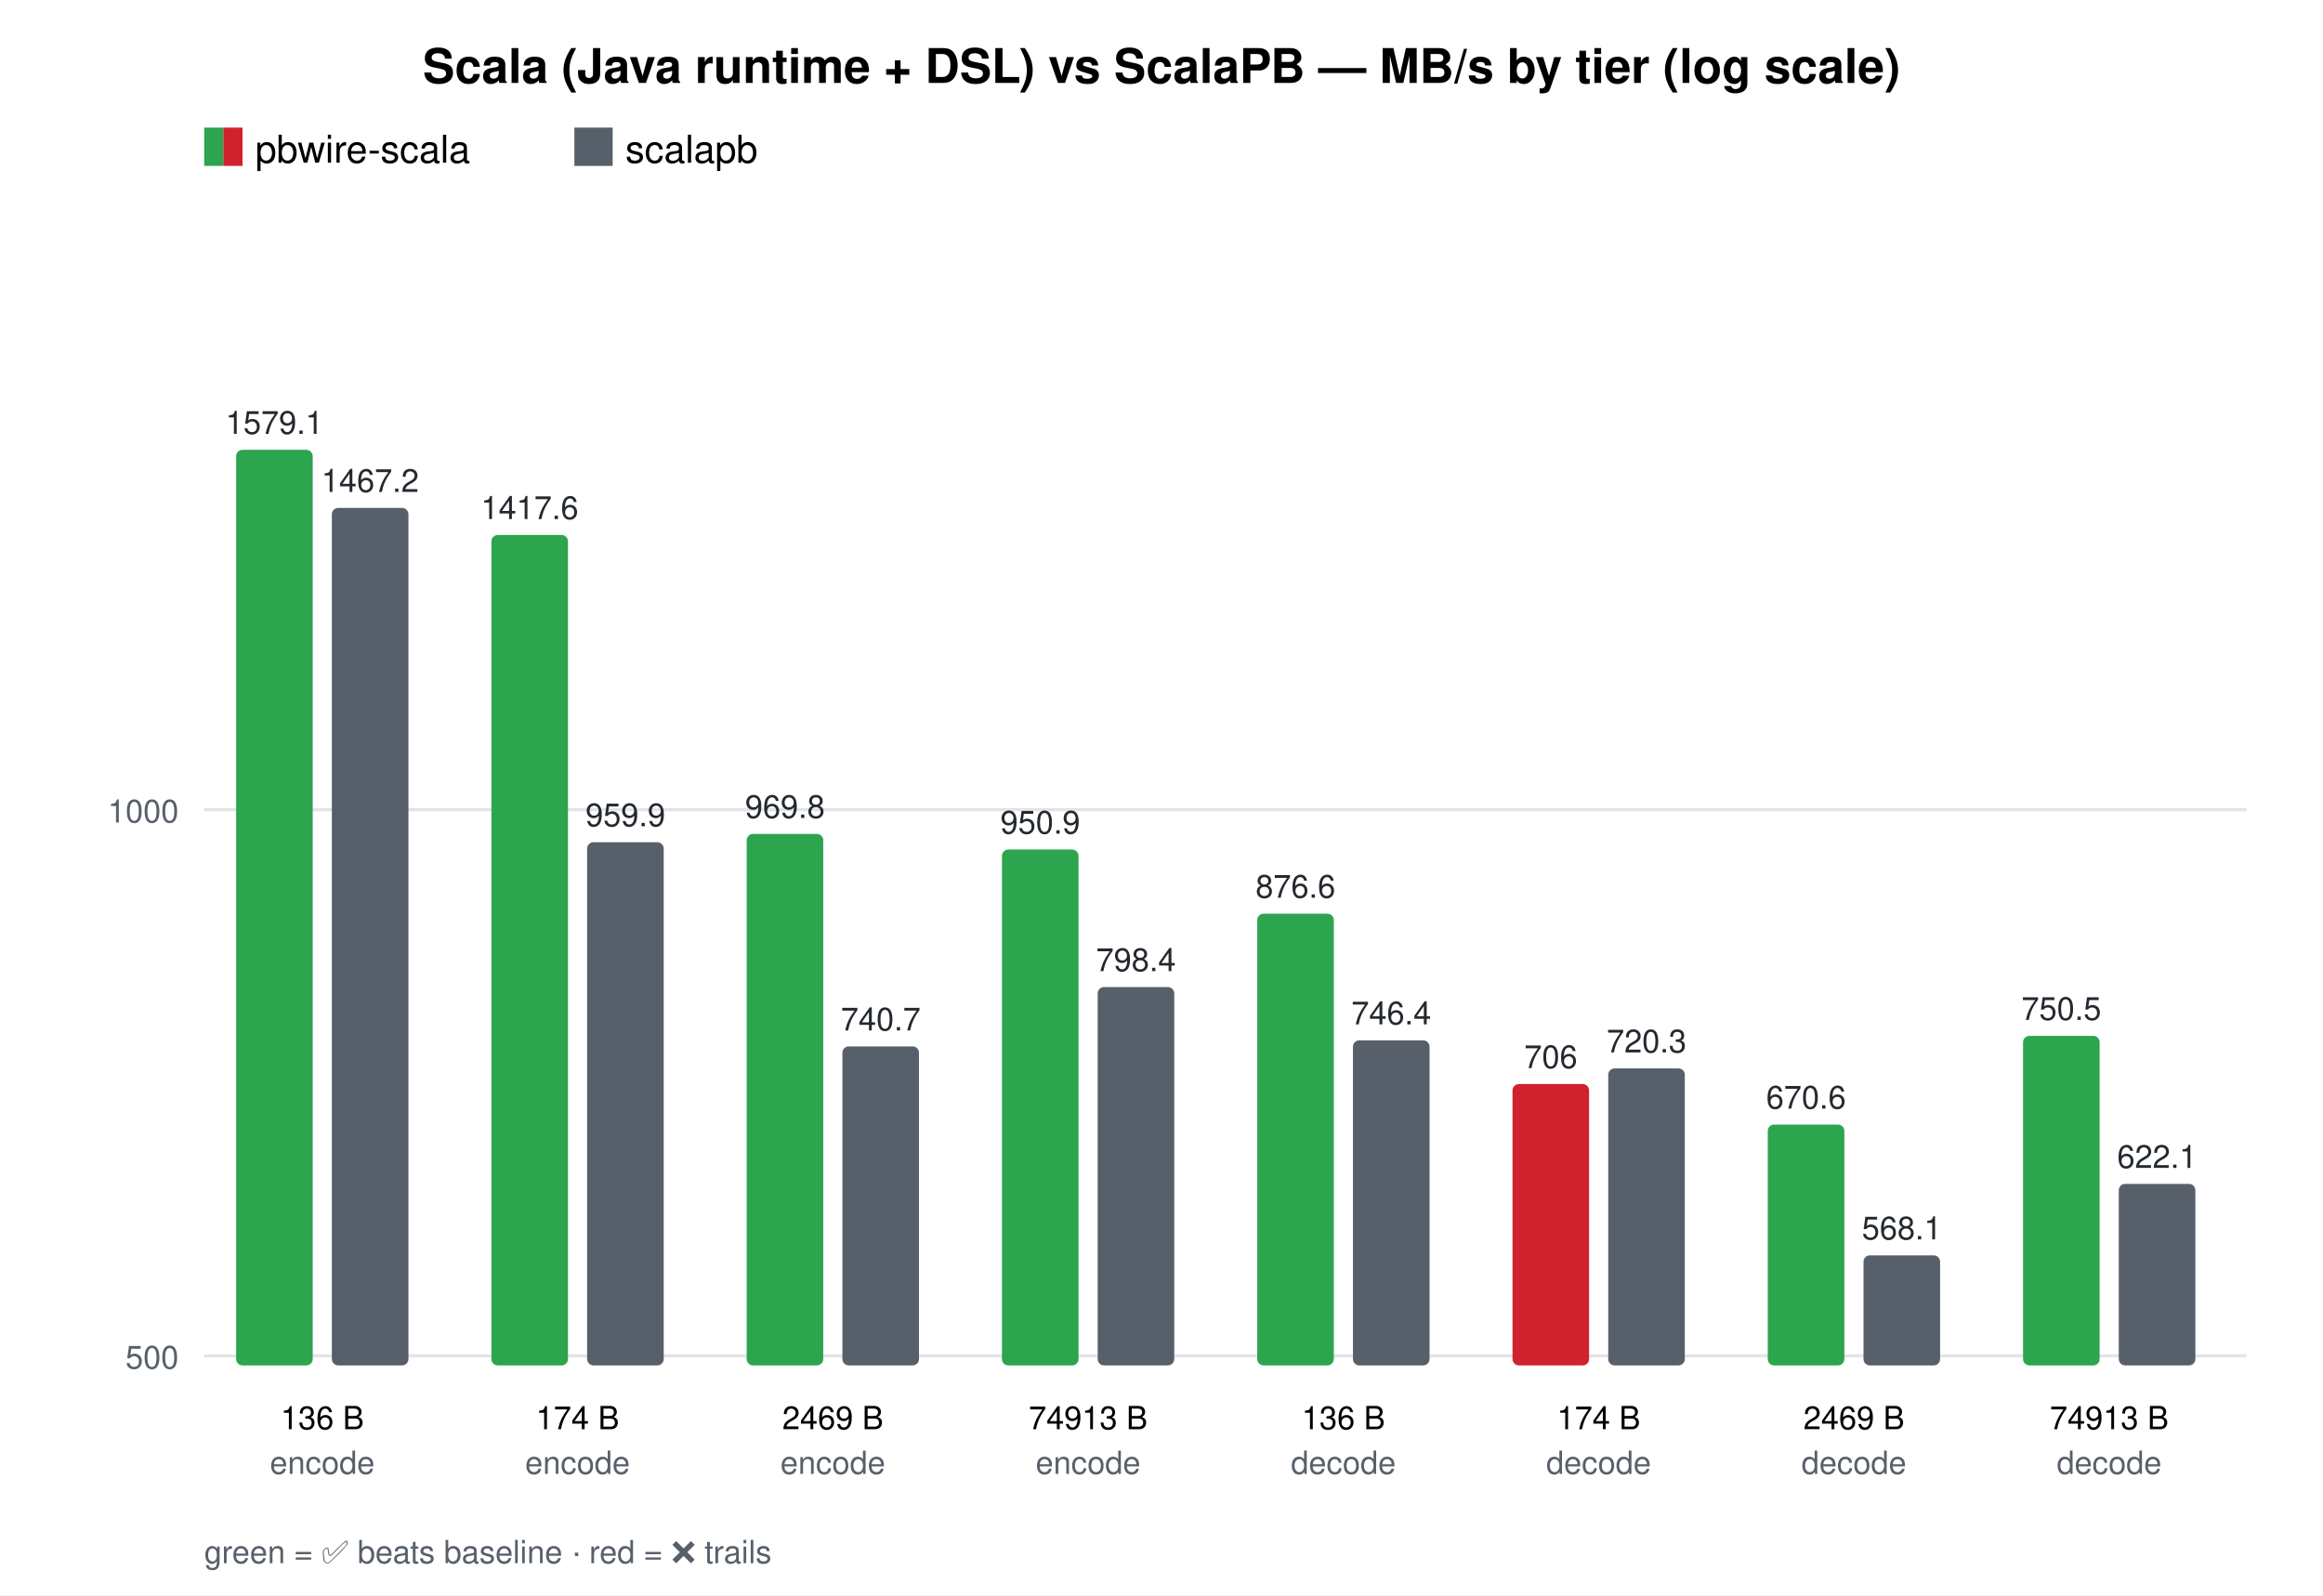
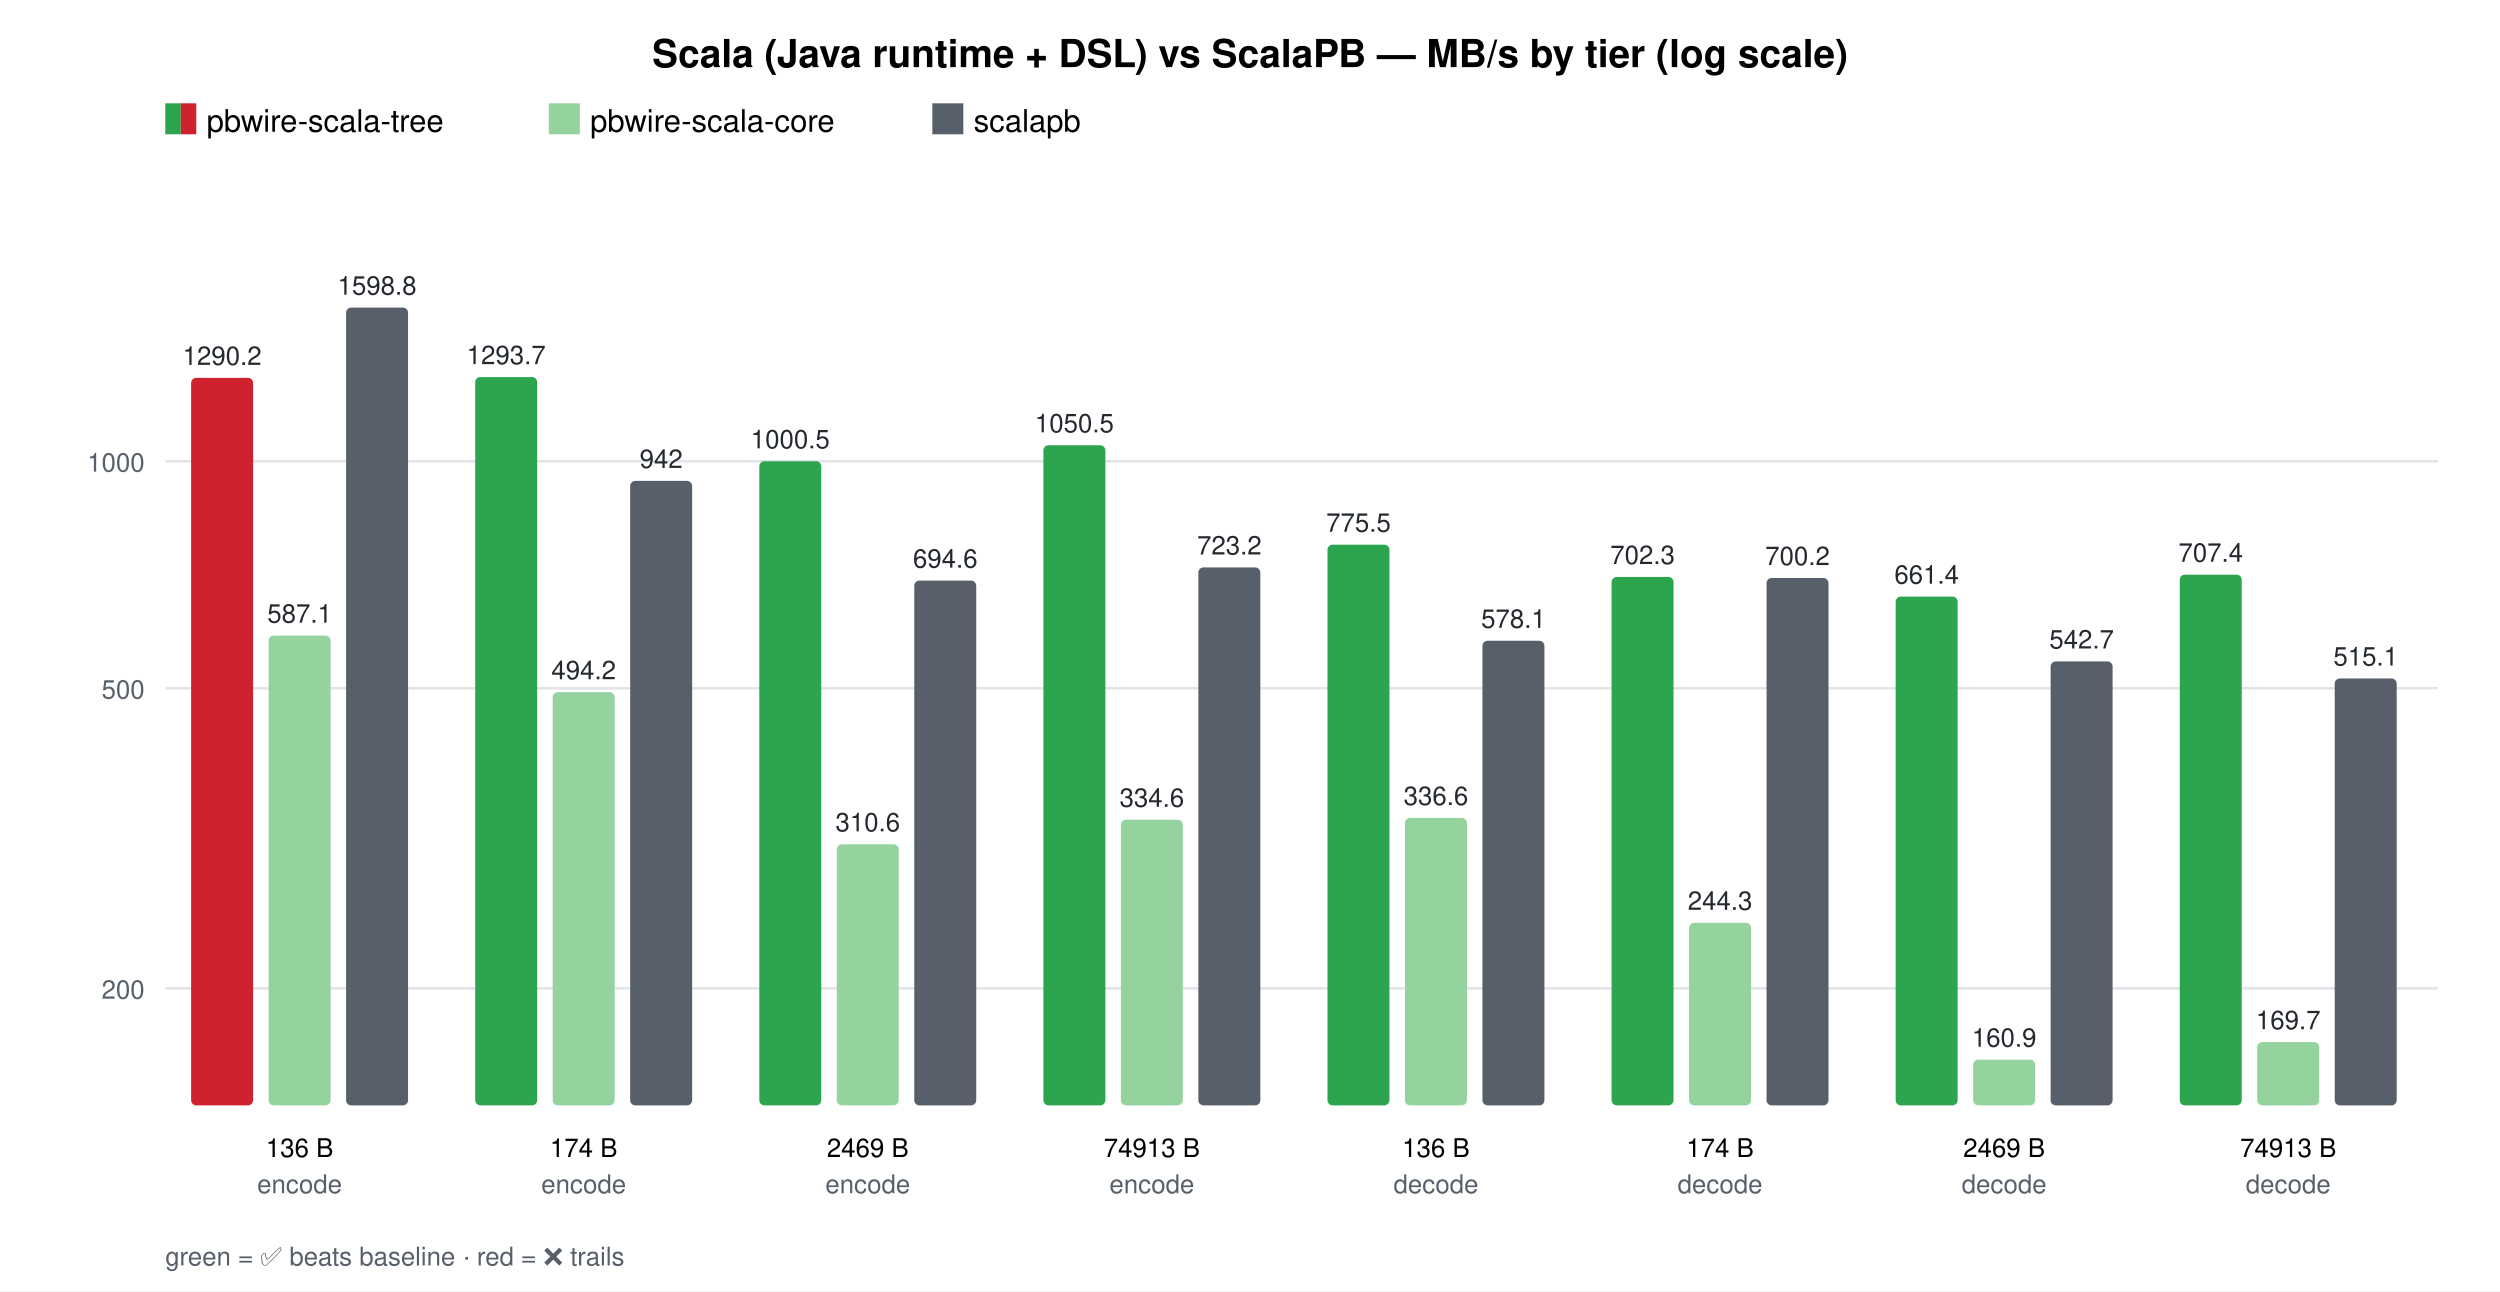
- <svg xmlns="http://www.w3.org/2000/svg" width="728" height="500" font-family="Helvetica, Arial, sans-serif">
-   <rect width="728" height="500" fill="#ffffff" />
-   <text x="364.0" y="26" text-anchor="middle" font-size="15" font-weight="bold">Scala (Java runtime + DSL) vs ScalaPB — MB/s by tier (log scale)</text>
+ <svg xmlns="http://www.w3.org/2000/svg" width="968" height="500" font-family="Helvetica, Arial, sans-serif">
+   <rect width="968" height="500" fill="#ffffff" />
+   <text x="484.0" y="26" text-anchor="middle" font-size="15" font-weight="bold">Scala (Java runtime + DSL) vs ScalaPB — MB/s by tier (log scale)</text>
  <rect x="64" y="40" width="6" height="12" fill="#2da44e" />
  <rect x="70" y="40" width="6" height="12" fill="#cf222e" />
-   <text x="80" y="51" font-size="12">pbwire-scala</text>
-   <rect x="180.0" y="40" width="12" height="12" fill="#57606a" />
-   <text x="196.0" y="51" font-size="12">scalapb</text>
-   <line x1="64" y1="425.0" x2="704" y2="425.0" stroke="#e1e4e8" />
-   <text x="56" y="429.0" text-anchor="end" font-size="10" fill="#57606a">500</text>
-   <line x1="64" y1="253.8" x2="704" y2="253.8" stroke="#e1e4e8" />
-   <text x="56" y="257.8" text-anchor="end" font-size="10" fill="#57606a">1000</text>
-   <text x="101.0" y="448" text-anchor="middle" font-size="10">136 B</text>
-   <text x="101.0" y="462" text-anchor="middle" font-size="10" fill="#57606a">encode</text>
-   <rect x="74.0" y="141.0" width="24" height="287.0" rx="2" fill="#2da44e" />
-   <text x="86.0" y="136.0" text-anchor="middle" font-size="10" fill="#24292f">1579.1</text>
-   <rect x="104.0" y="159.2" width="24" height="268.8" rx="2" fill="#57606a" />
-   <text x="116.0" y="154.2" text-anchor="middle" font-size="10" fill="#24292f">1467.2</text>
-   <text x="181.0" y="448" text-anchor="middle" font-size="10">174 B</text>
-   <text x="181.0" y="462" text-anchor="middle" font-size="10" fill="#57606a">encode</text>
-   <rect x="154.0" y="167.7" width="24" height="260.3" rx="2" fill="#2da44e" />
-   <text x="166.0" y="162.7" text-anchor="middle" font-size="10" fill="#24292f">1417.6</text>
-   <rect x="184.0" y="264.0" width="24" height="164.0" rx="2" fill="#57606a" />
-   <text x="196.0" y="259.0" text-anchor="middle" font-size="10" fill="#24292f">959.9</text>
-   <text x="261.0" y="448" text-anchor="middle" font-size="10">2469 B</text>
-   <text x="261.0" y="462" text-anchor="middle" font-size="10" fill="#57606a">encode</text>
-   <rect x="234.0" y="261.4" width="24" height="166.6" rx="2" fill="#2da44e" />
-   <text x="246.0" y="256.4" text-anchor="middle" font-size="10" fill="#24292f">969.8</text>
-   <rect x="264.0" y="328.0" width="24" height="100.0" rx="2" fill="#57606a" />
-   <text x="276.0" y="323.0" text-anchor="middle" font-size="10" fill="#24292f">740.7</text>
-   <text x="341.0" y="448" text-anchor="middle" font-size="10">74913 B</text>
-   <text x="341.0" y="462" text-anchor="middle" font-size="10" fill="#57606a">encode</text>
-   <rect x="314.0" y="266.3" width="24" height="161.7" rx="2" fill="#2da44e" />
-   <text x="326.0" y="261.3" text-anchor="middle" font-size="10" fill="#24292f">950.9</text>
-   <rect x="344.0" y="309.4" width="24" height="118.6" rx="2" fill="#57606a" />
-   <text x="356.0" y="304.4" text-anchor="middle" font-size="10" fill="#24292f">798.4</text>
-   <text x="421.0" y="448" text-anchor="middle" font-size="10">136 B</text>
-   <text x="421.0" y="462" text-anchor="middle" font-size="10" fill="#57606a">decode</text>
-   <rect x="394.0" y="286.4" width="24" height="141.6" rx="2" fill="#2da44e" />
-   <text x="406.0" y="281.4" text-anchor="middle" font-size="10" fill="#24292f">876.6</text>
-   <rect x="424.0" y="326.1" width="24" height="101.9" rx="2" fill="#57606a" />
-   <text x="436.0" y="321.1" text-anchor="middle" font-size="10" fill="#24292f">746.4</text>
-   <text x="501.0" y="448" text-anchor="middle" font-size="10">174 B</text>
-   <text x="501.0" y="462" text-anchor="middle" font-size="10" fill="#57606a">decode</text>
-   <rect x="474.0" y="339.8" width="24" height="88.2" rx="2" fill="#cf222e" />
-   <text x="486.0" y="334.8" text-anchor="middle" font-size="10" fill="#24292f">706</text>
-   <rect x="504.0" y="334.9" width="24" height="93.1" rx="2" fill="#57606a" />
-   <text x="516.0" y="329.9" text-anchor="middle" font-size="10" fill="#24292f">720.3</text>
-   <text x="581.0" y="448" text-anchor="middle" font-size="10">2469 B</text>
-   <text x="581.0" y="462" text-anchor="middle" font-size="10" fill="#57606a">decode</text>
-   <rect x="554.0" y="352.5" width="24" height="75.5" rx="2" fill="#2da44e" />
-   <text x="566.0" y="347.5" text-anchor="middle" font-size="10" fill="#24292f">670.6</text>
-   <rect x="584.0" y="393.5" width="24" height="34.5" rx="2" fill="#57606a" />
-   <text x="596.0" y="388.5" text-anchor="middle" font-size="10" fill="#24292f">568.1</text>
-   <text x="661.0" y="448" text-anchor="middle" font-size="10">74913 B</text>
-   <text x="661.0" y="462" text-anchor="middle" font-size="10" fill="#57606a">decode</text>
-   <rect x="634.0" y="324.7" width="24" height="103.3" rx="2" fill="#2da44e" />
-   <text x="646.0" y="319.7" text-anchor="middle" font-size="10" fill="#24292f">750.5</text>
-   <rect x="664.0" y="371.1" width="24" height="56.9" rx="2" fill="#57606a" />
-   <text x="676.0" y="366.1" text-anchor="middle" font-size="10" fill="#24292f">622.1</text>
+   <text x="80" y="51" font-size="12">pbwire-scala-tree</text>
+   <rect x="212.5" y="40" width="12" height="12" fill="#94d39e" />
+   <text x="228.5" y="51" font-size="12">pbwire-scala-core</text>
+   <rect x="361.0" y="40" width="12" height="12" fill="#57606a" />
+   <text x="377.0" y="51" font-size="12">scalapb</text>
+   <line x1="64" y1="382.7" x2="944" y2="382.7" stroke="#e1e4e8" />
+   <text x="56" y="386.7" text-anchor="end" font-size="10" fill="#57606a">200</text>
+   <line x1="64" y1="266.5" x2="944" y2="266.5" stroke="#e1e4e8" />
+   <text x="56" y="270.5" text-anchor="end" font-size="10" fill="#57606a">500</text>
+   <line x1="64" y1="178.6" x2="944" y2="178.6" stroke="#e1e4e8" />
+   <text x="56" y="182.6" text-anchor="end" font-size="10" fill="#57606a">1000</text>
+   <text x="116.0" y="448" text-anchor="middle" font-size="10">136 B</text>
+   <text x="116.0" y="462" text-anchor="middle" font-size="10" fill="#57606a">encode</text>
+   <rect x="74.0" y="146.3" width="24" height="281.7" rx="2" fill="#cf222e" />
+   <text x="86.0" y="141.3" text-anchor="middle" font-size="10" fill="#24292f">1290.2</text>
+   <rect x="104.0" y="246.1" width="24" height="181.9" rx="2" fill="#94d39e" />
+   <text x="116.0" y="241.1" text-anchor="middle" font-size="10" fill="#24292f">587.1</text>
+   <rect x="134.0" y="119.1" width="24" height="308.9" rx="2" fill="#57606a" />
+   <text x="146.0" y="114.1" text-anchor="middle" font-size="10" fill="#24292f">1598.8</text>
+   <text x="226.0" y="448" text-anchor="middle" font-size="10">174 B</text>
+   <text x="226.0" y="462" text-anchor="middle" font-size="10" fill="#57606a">encode</text>
+   <rect x="184.0" y="146.0" width="24" height="282.0" rx="2" fill="#2da44e" />
+   <text x="196.0" y="141.0" text-anchor="middle" font-size="10" fill="#24292f">1293.7</text>
+   <rect x="214.0" y="268.0" width="24" height="160.0" rx="2" fill="#94d39e" />
+   <text x="226.0" y="263.0" text-anchor="middle" font-size="10" fill="#24292f">494.2</text>
+   <rect x="244.0" y="186.2" width="24" height="241.8" rx="2" fill="#57606a" />
+   <text x="256.0" y="181.2" text-anchor="middle" font-size="10" fill="#24292f">942</text>
+   <text x="336.0" y="448" text-anchor="middle" font-size="10">2469 B</text>
+   <text x="336.0" y="462" text-anchor="middle" font-size="10" fill="#57606a">encode</text>
+   <rect x="294.0" y="178.6" width="24" height="249.4" rx="2" fill="#2da44e" />
+   <text x="306.0" y="173.6" text-anchor="middle" font-size="10" fill="#24292f">1000.5</text>
+   <rect x="324.0" y="326.9" width="24" height="101.1" rx="2" fill="#94d39e" />
+   <text x="336.0" y="321.9" text-anchor="middle" font-size="10" fill="#24292f">310.6</text>
+   <rect x="354.0" y="224.8" width="24" height="203.2" rx="2" fill="#57606a" />
+   <text x="366.0" y="219.8" text-anchor="middle" font-size="10" fill="#24292f">694.6</text>
+   <text x="446.0" y="448" text-anchor="middle" font-size="10">74913 B</text>
+   <text x="446.0" y="462" text-anchor="middle" font-size="10" fill="#57606a">encode</text>
+   <rect x="404.0" y="172.4" width="24" height="255.6" rx="2" fill="#2da44e" />
+   <text x="416.0" y="167.4" text-anchor="middle" font-size="10" fill="#24292f">1050.5</text>
+   <rect x="434.0" y="317.4" width="24" height="110.6" rx="2" fill="#94d39e" />
+   <text x="446.0" y="312.4" text-anchor="middle" font-size="10" fill="#24292f">334.6</text>
+   <rect x="464.0" y="219.7" width="24" height="208.3" rx="2" fill="#57606a" />
+   <text x="476.0" y="214.7" text-anchor="middle" font-size="10" fill="#24292f">723.2</text>
+   <text x="556.0" y="448" text-anchor="middle" font-size="10">136 B</text>
+   <text x="556.0" y="462" text-anchor="middle" font-size="10" fill="#57606a">decode</text>
+   <rect x="514.0" y="210.9" width="24" height="217.1" rx="2" fill="#2da44e" />
+   <text x="526.0" y="205.9" text-anchor="middle" font-size="10" fill="#24292f">775.5</text>
+   <rect x="544.0" y="316.7" width="24" height="111.3" rx="2" fill="#94d39e" />
+   <text x="556.0" y="311.7" text-anchor="middle" font-size="10" fill="#24292f">336.6</text>
+   <rect x="574.0" y="248.1" width="24" height="179.9" rx="2" fill="#57606a" />
+   <text x="586.0" y="243.1" text-anchor="middle" font-size="10" fill="#24292f">578.1</text>
+   <text x="666.0" y="448" text-anchor="middle" font-size="10">174 B</text>
+   <text x="666.0" y="462" text-anchor="middle" font-size="10" fill="#57606a">decode</text>
+   <rect x="624.0" y="223.4" width="24" height="204.6" rx="2" fill="#2da44e" />
+   <text x="636.0" y="218.4" text-anchor="middle" font-size="10" fill="#24292f">702.3</text>
+   <rect x="654.0" y="357.3" width="24" height="70.7" rx="2" fill="#94d39e" />
+   <text x="666.0" y="352.3" text-anchor="middle" font-size="10" fill="#24292f">244.3</text>
+   <rect x="684.0" y="223.8" width="24" height="204.2" rx="2" fill="#57606a" />
+   <text x="696.0" y="218.8" text-anchor="middle" font-size="10" fill="#24292f">700.2</text>
+   <text x="776.0" y="448" text-anchor="middle" font-size="10">2469 B</text>
+   <text x="776.0" y="462" text-anchor="middle" font-size="10" fill="#57606a">decode</text>
+   <rect x="734.0" y="231.0" width="24" height="197.0" rx="2" fill="#2da44e" />
+   <text x="746.0" y="226.0" text-anchor="middle" font-size="10" fill="#24292f">661.4</text>
+   <rect x="764.0" y="410.3" width="24" height="17.7" rx="2" fill="#94d39e" />
+   <text x="776.0" y="405.3" text-anchor="middle" font-size="10" fill="#24292f">160.9</text>
+   <rect x="794.0" y="256.1" width="24" height="171.9" rx="2" fill="#57606a" />
+   <text x="806.0" y="251.1" text-anchor="middle" font-size="10" fill="#24292f">542.7</text>
+   <text x="886.0" y="448" text-anchor="middle" font-size="10">74913 B</text>
+   <text x="886.0" y="462" text-anchor="middle" font-size="10" fill="#57606a">decode</text>
+   <rect x="844.0" y="222.5" width="24" height="205.5" rx="2" fill="#2da44e" />
+   <text x="856.0" y="217.5" text-anchor="middle" font-size="10" fill="#24292f">707.4</text>
+   <rect x="874.0" y="403.5" width="24" height="24.5" rx="2" fill="#94d39e" />
+   <text x="886.0" y="398.5" text-anchor="middle" font-size="10" fill="#24292f">169.7</text>
+   <rect x="904.0" y="262.7" width="24" height="165.3" rx="2" fill="#57606a" />
+   <text x="916.0" y="257.7" text-anchor="middle" font-size="10" fill="#24292f">515.1</text>
  <text x="64" y="490" font-size="10" fill="#57606a">green = ✅ beats baseline · red = ❌ trails</text>
</svg>
